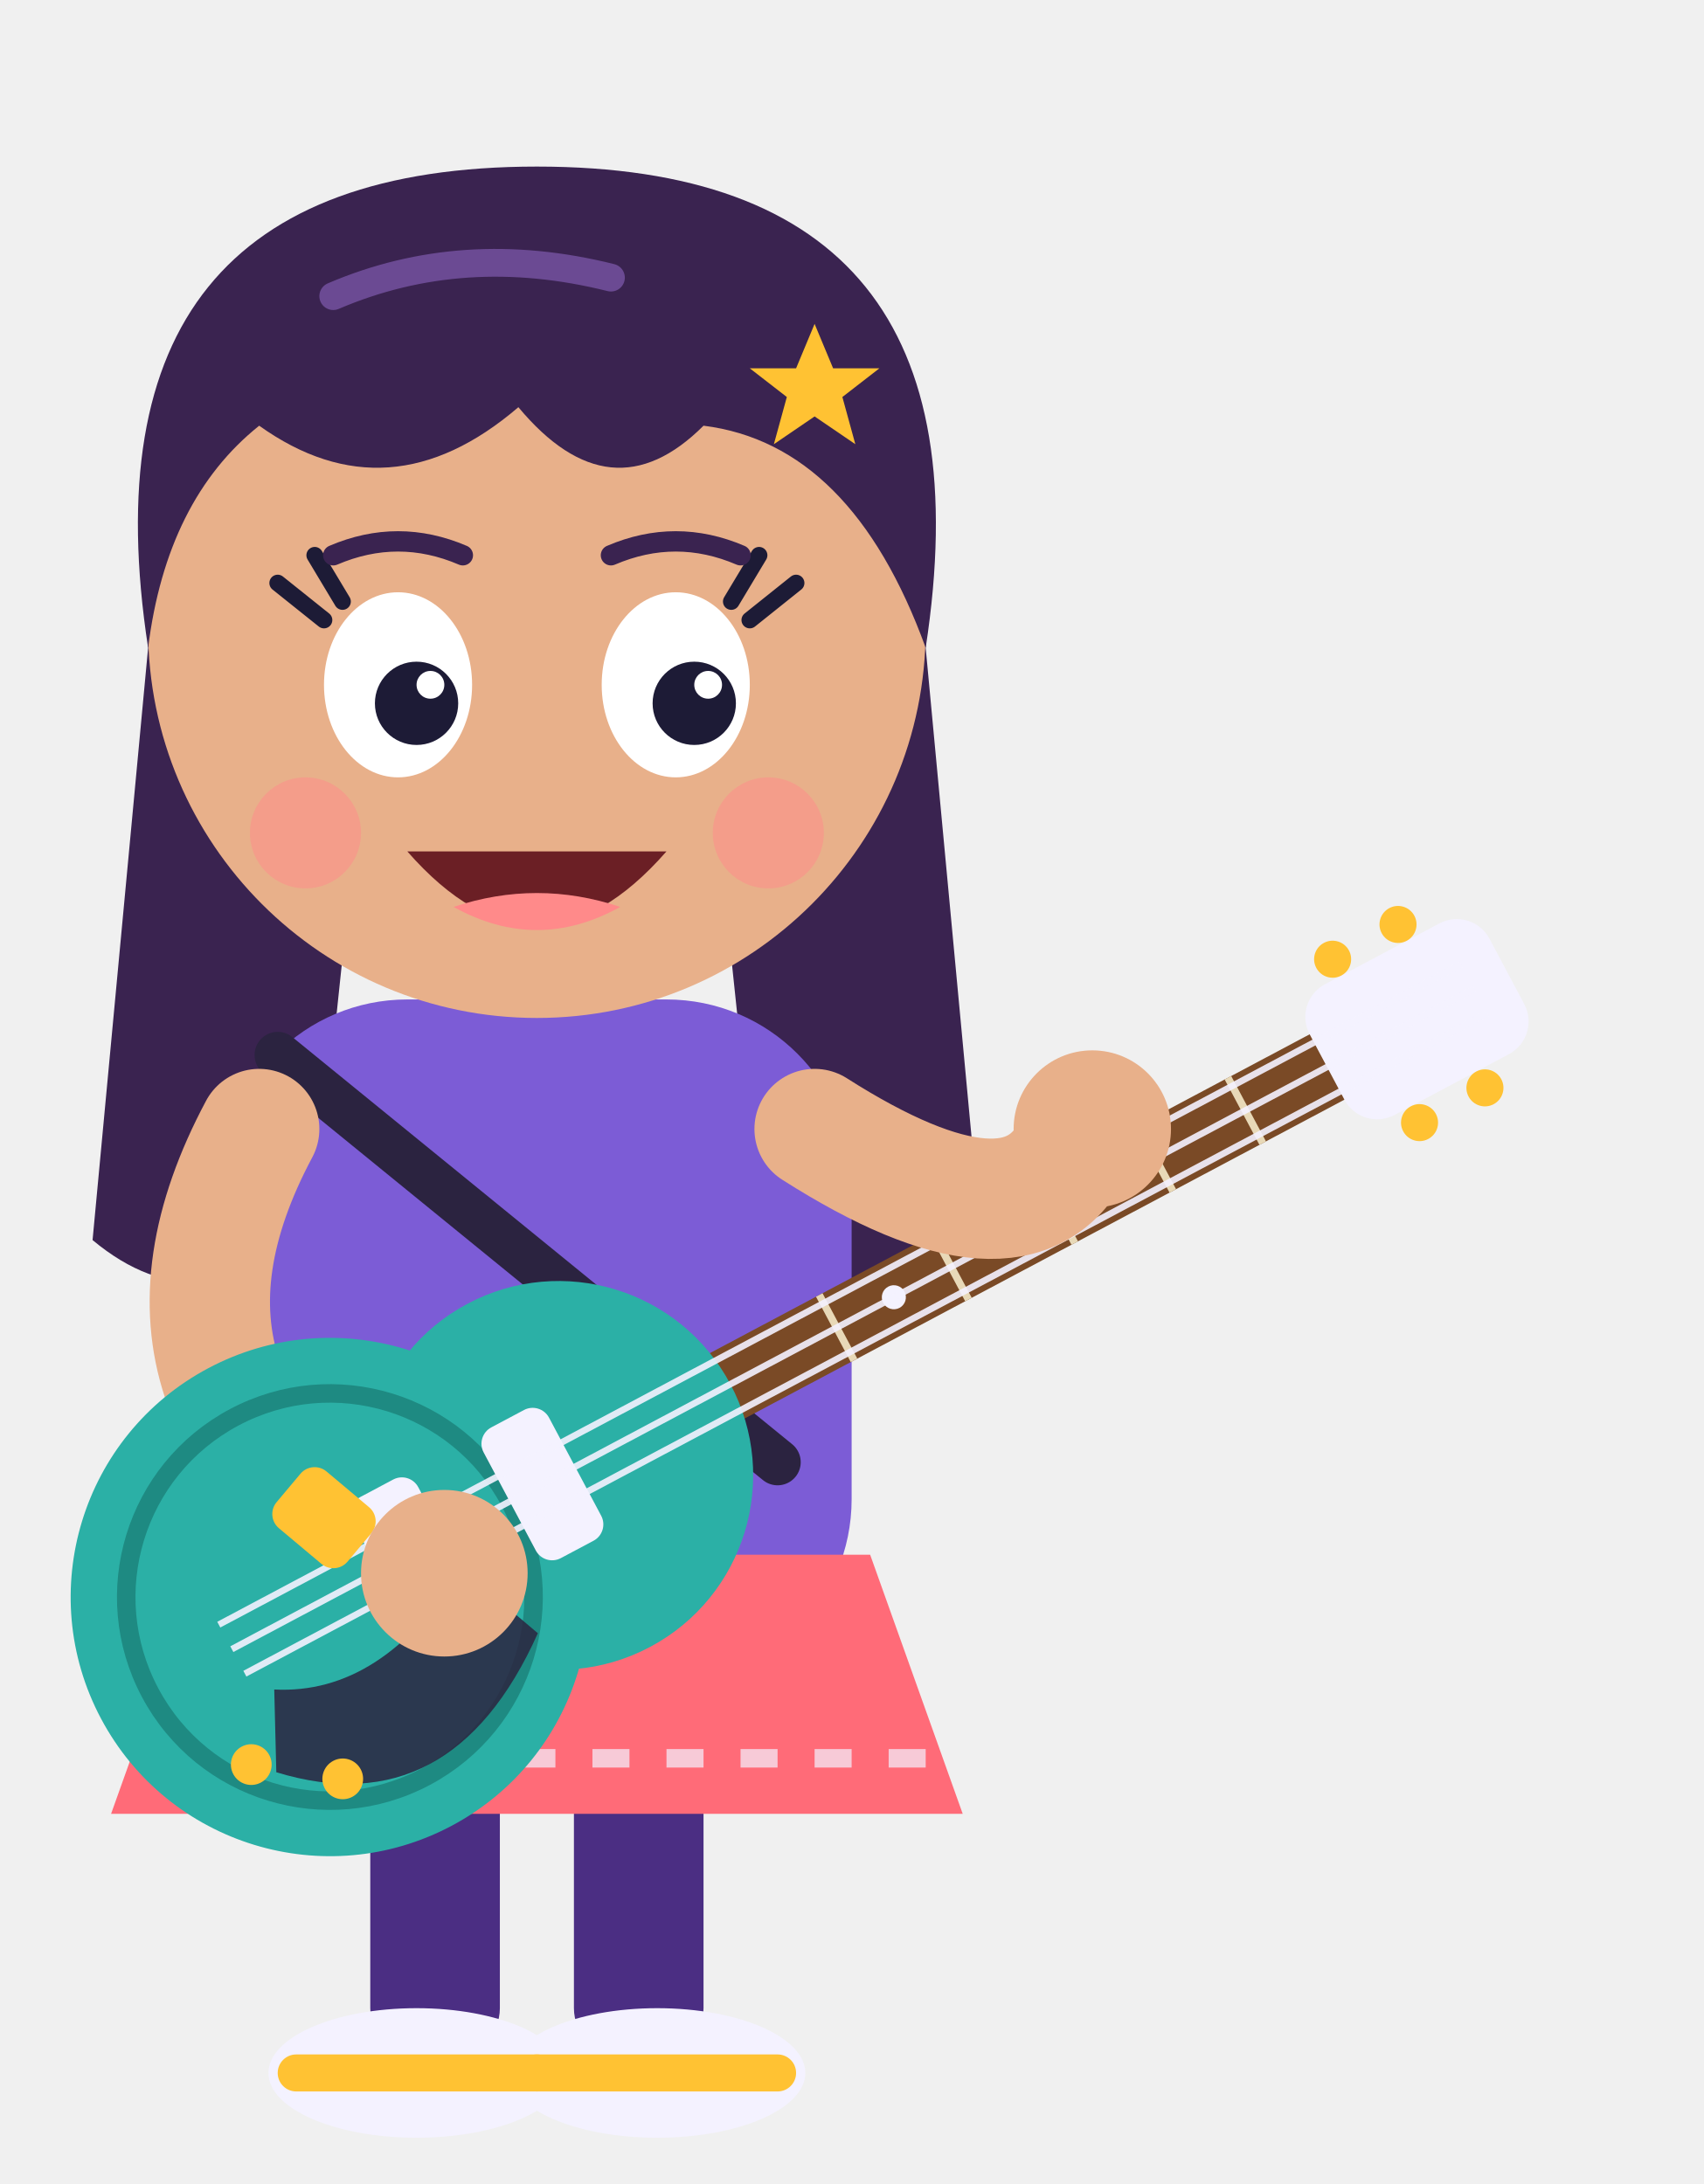
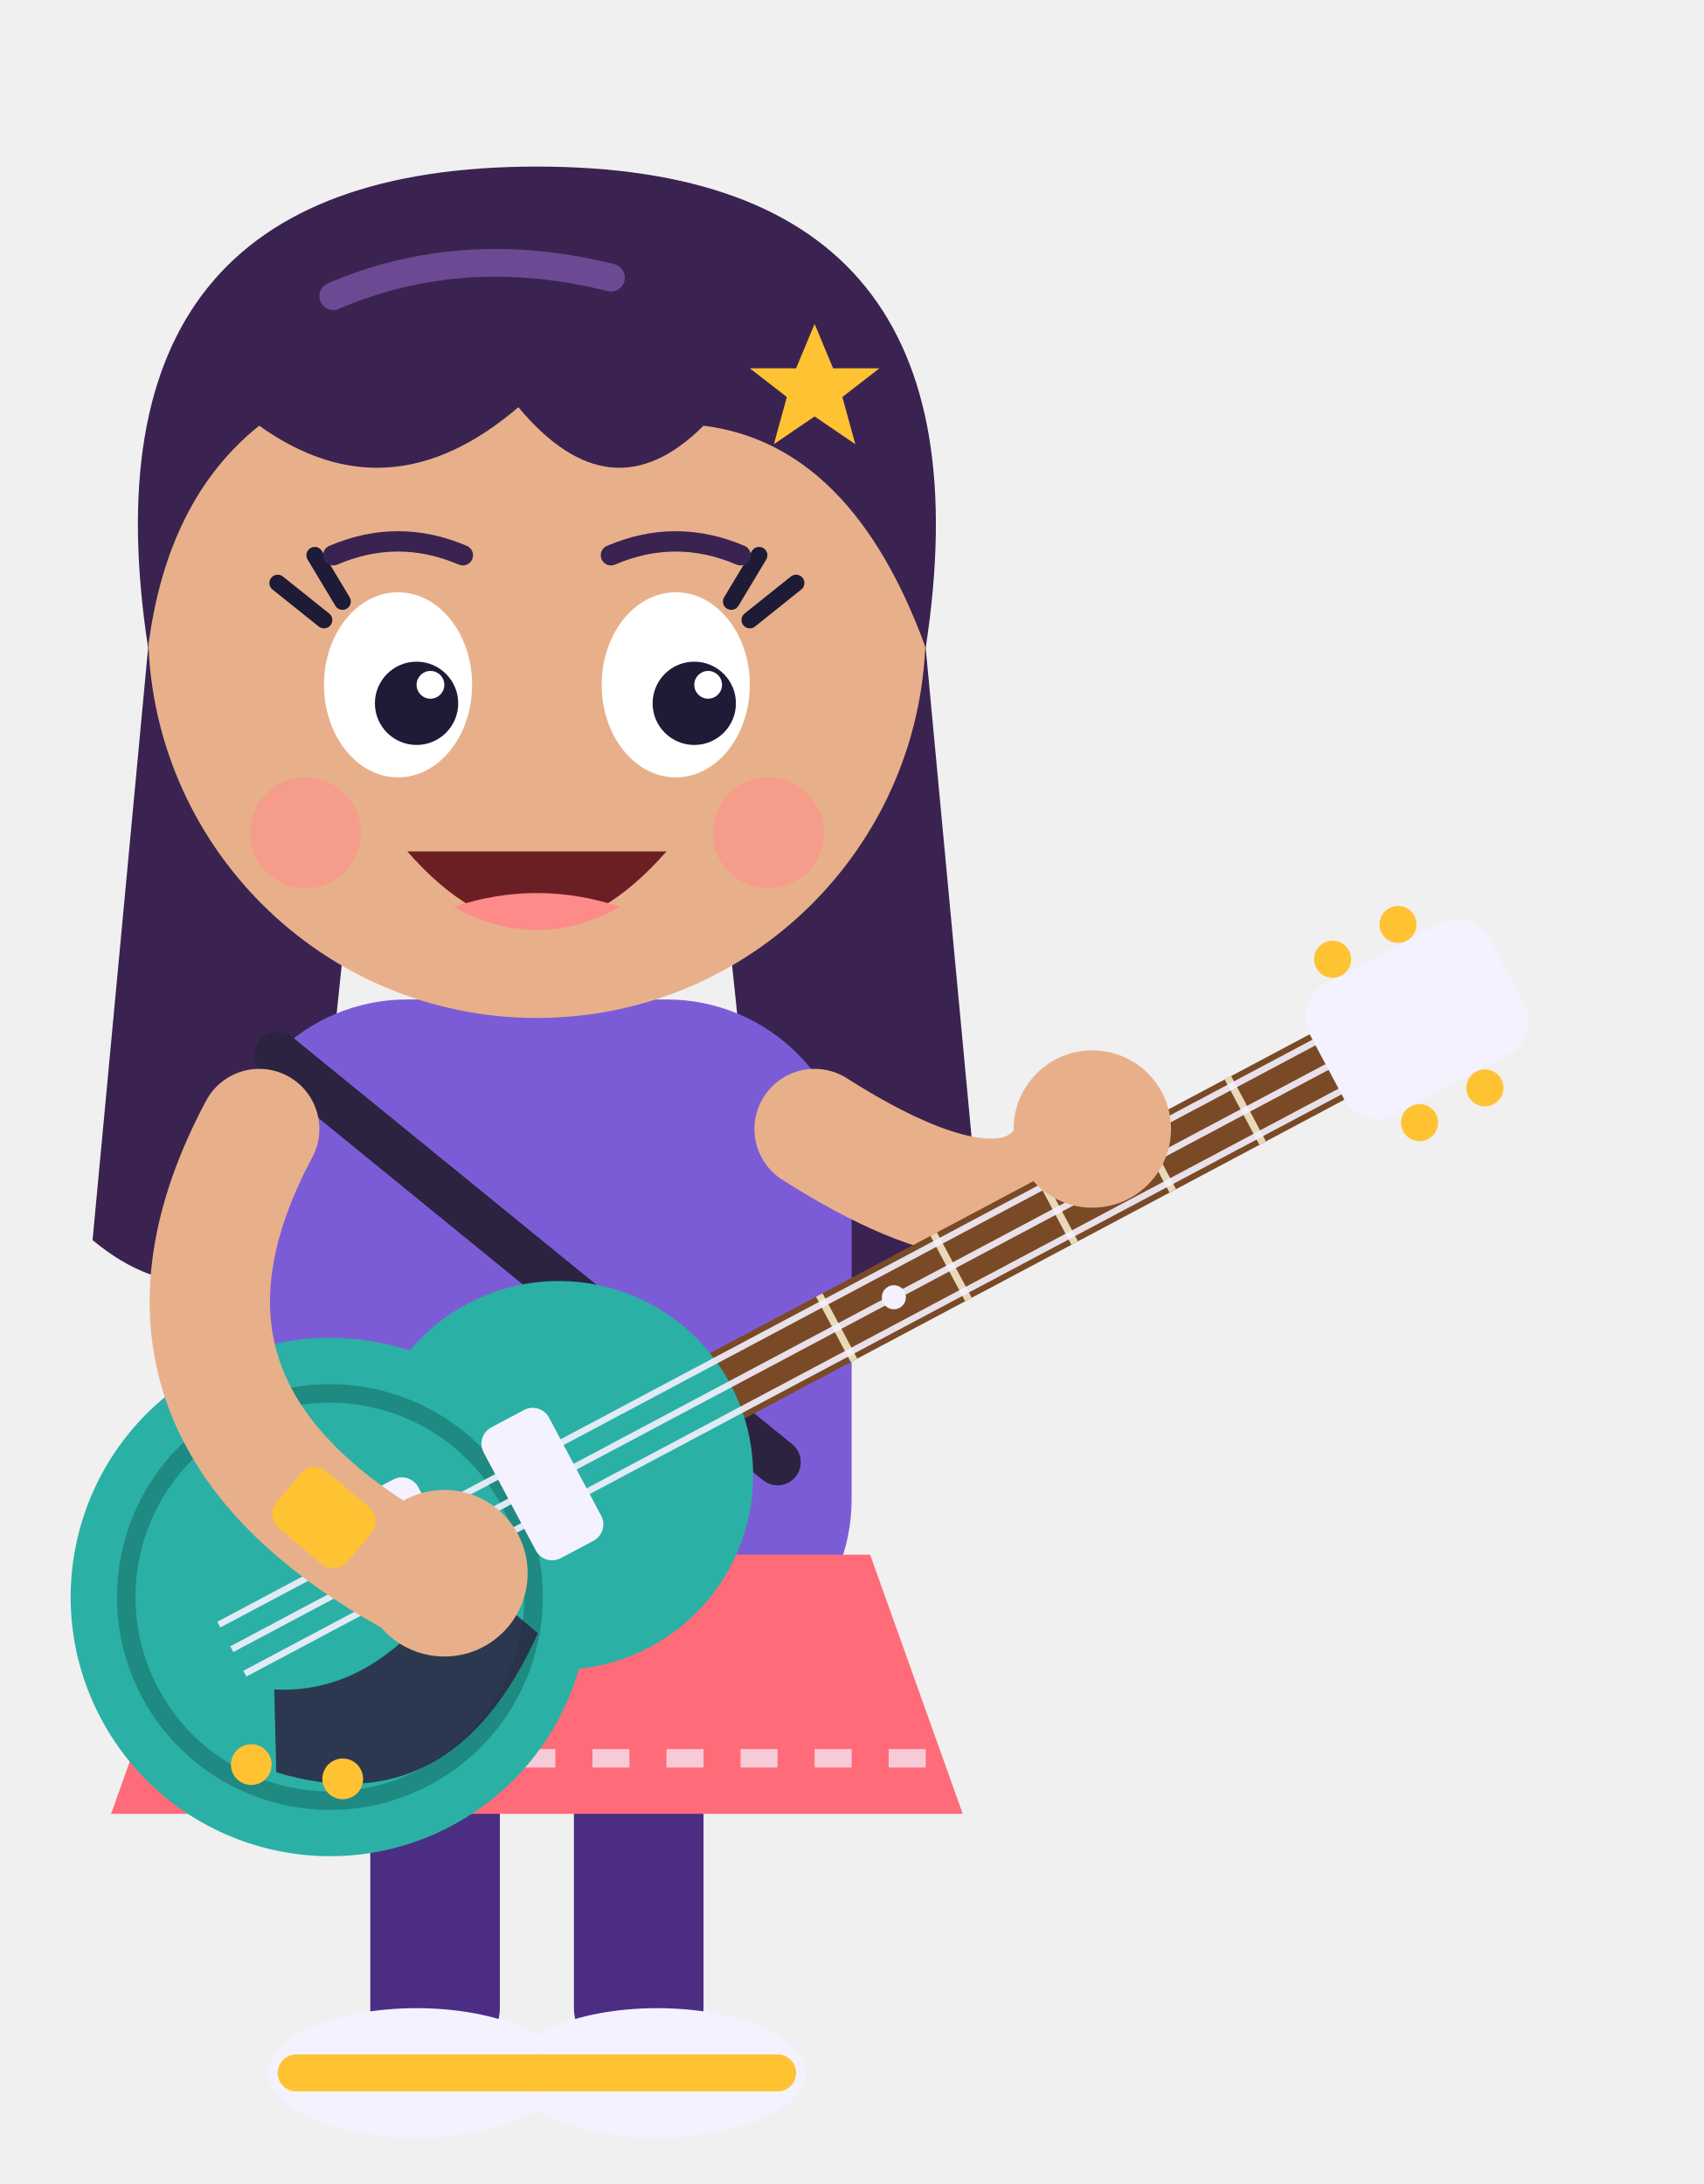
<svg xmlns="http://www.w3.org/2000/svg" viewBox="84 16 184 236">
  <path d="M100 86 Q92 34 142 34 Q192 34 184 86 L190 150 Q178 160 166 148 L162 110 L122 110 L118 148 Q106 160 94 150 Z" fill="#3A2350" />
  <rect x="124" y="198" width="14" height="40" rx="5" fill="#4B2E83" />
  <rect x="146" y="198" width="14" height="40" rx="5" fill="#4B2E83" />
  <ellipse cx="129" cy="240" rx="16" ry="7" fill="#F4F2FF" />
  <ellipse cx="155" cy="240" rx="16" ry="7" fill="#F4F2FF" />
  <rect x="114" y="238" width="30" height="4" rx="2" fill="#FFC233" />
  <rect x="140" y="238" width="30" height="4" rx="2" fill="#FFC233" />
  <rect x="108" y="124" width="68" height="74" rx="20" fill="#7C5CD6" />
  <path d="M106 184 H178 L188 212 H96 Z" fill="#FF6B78" />
  <path d="M100 206 H184" stroke="#F4F2FF" stroke-width="2" stroke-dasharray="4 4" opacity="0.7" />
  <path d="M114 130 L168 174" stroke="#2B2340" stroke-width="5" stroke-linecap="round" />
-   <path d="M112 138 Q96 168 128 186" stroke="#E8B08A" stroke-width="13" fill="none" stroke-linecap="round" />
+   <path d="M172 138 Q194 152 200 140" stroke="#E8B08A" stroke-width="13" fill="none" stroke-linecap="round" />
  <g transform="rotate(-28 132 182)">
    <rect x="150" y="178" width="92" height="8" rx="2" fill="#7A4A26" />
    <rect x="240" y="174" width="22" height="16" rx="4" fill="#F4F2FF" />
    <circle cx="246" cy="172" r="2" fill="#FFC233" />
    <circle cx="254" cy="172" r="2" fill="#FFC233" />
    <circle cx="246" cy="192" r="2" fill="#FFC233" />
    <circle cx="254" cy="192" r="2" fill="#FFC233" />
    <g stroke="#E8D9B8" stroke-width="0.8">
      <line x1="164" y1="178" x2="164" y2="186" />
      <line x1="180" y1="178" x2="180" y2="186" />
      <line x1="194" y1="178" x2="194" y2="186" />
      <line x1="207" y1="178" x2="207" y2="186" />
      <line x1="219" y1="178" x2="219" y2="186" />
      <line x1="230" y1="178" x2="230" y2="186" />
    </g>
    <g fill="#F4F2FF">
      <circle cx="187" cy="182" r="1.3" />
      <circle cx="213" cy="182" r="1.3" />
    </g>
    <circle cx="118" cy="182" r="28" fill="#2BB0A6" />
    <circle cx="146" cy="182" r="21" fill="#2BB0A6" />
    <circle cx="118" cy="182" r="22" fill="none" stroke="#1E8A82" stroke-width="2" />
    <path d="M104 196 Q118 210 136 196 L132 186 Q118 194 108 188 Z" fill="#2B2340" opacity="0.85" />
    <rect x="124" y="174" width="8" height="16" rx="2" fill="#F4F2FF" />
    <rect x="140" y="174" width="8" height="16" rx="2" fill="#F4F2FF" />
    <g fill="#FFC233">
      <circle cx="102" cy="194" r="2.2" />
      <circle cx="110" cy="200" r="2.2" />
    </g>
    <g stroke="#F4F2FF" stroke-width="0.7" opacity="0.9">
      <line x1="106" y1="179" x2="258" y2="179" />
      <line x1="106" y1="182" x2="258" y2="182" />
      <line x1="106" y1="185" x2="258" y2="185" />
    </g>
  </g>
-   <path d="M172 138 Q194 152 200 140" stroke="#E8B08A" stroke-width="13" fill="none" stroke-linecap="round" />
+   <path d="M112 138 Q96 168 128 186" stroke="#E8B08A" stroke-width="13" fill="none" stroke-linecap="round" />
  <rect x="114" y="176" width="10" height="8" rx="2" fill="#FFC233" transform="rotate(40 119 180)" />
  <circle cx="132" cy="186" r="9" fill="#E8B08A" />
  <circle cx="202" cy="138" r="8.5" fill="#E8B08A" />
  <circle cx="142" cy="84" r="42" fill="#E8B08A" />
  <path d="M100 86 Q98 40 142 40 Q186 40 184 86 Q176 64 160 62 Q150 72 140 60 Q126 72 112 62 Q102 70 100 86 Z" fill="#3A2350" />
  <path d="M120 48 Q134 42 150 46" stroke="#6B4A93" stroke-width="3" fill="none" stroke-linecap="round" />
  <path d="M172 51 L174 55.8 L179 55.8 L175 58.9 L176.4 64 L172 61 L167.6 64 L169 58.9 L165 55.8 L170 55.8 Z" fill="#FFC233" />
  <ellipse cx="127" cy="90" rx="8" ry="10" fill="#FFFFFF" />
  <ellipse cx="157" cy="90" rx="8" ry="10" fill="#FFFFFF" />
  <circle cx="129" cy="92" r="4.5" fill="#1D1B36" />
  <circle cx="159" cy="92" r="4.5" fill="#1D1B36" />
  <circle cx="130.5" cy="90" r="1.5" fill="#FFFFFF" />
  <circle cx="160.5" cy="90" r="1.5" fill="#FFFFFF" />
  <path d="M119 83 l-5 -4 M121 81 l-3 -5 M165 83 l5 -4 M163 81 l3 -5" stroke="#1D1B36" stroke-width="1.8" stroke-linecap="round" />
  <path d="M120 76 Q127 73 134 76" stroke="#3A2350" stroke-width="2.2" fill="none" stroke-linecap="round" />
  <path d="M150 76 Q157 73 164 76" stroke="#3A2350" stroke-width="2.2" fill="none" stroke-linecap="round" />
  <circle cx="117" cy="106" r="6" fill="#FF8A8A" opacity="0.5" />
  <circle cx="167" cy="106" r="6" fill="#FF8A8A" opacity="0.5" />
  <path d="M128 108 Q142 124 156 108 Z" fill="#6B1F25" />
  <path d="M133 114 Q142 119 151 114 Q142 111 133 114 Z" fill="#FF8A8A" />
</svg>
